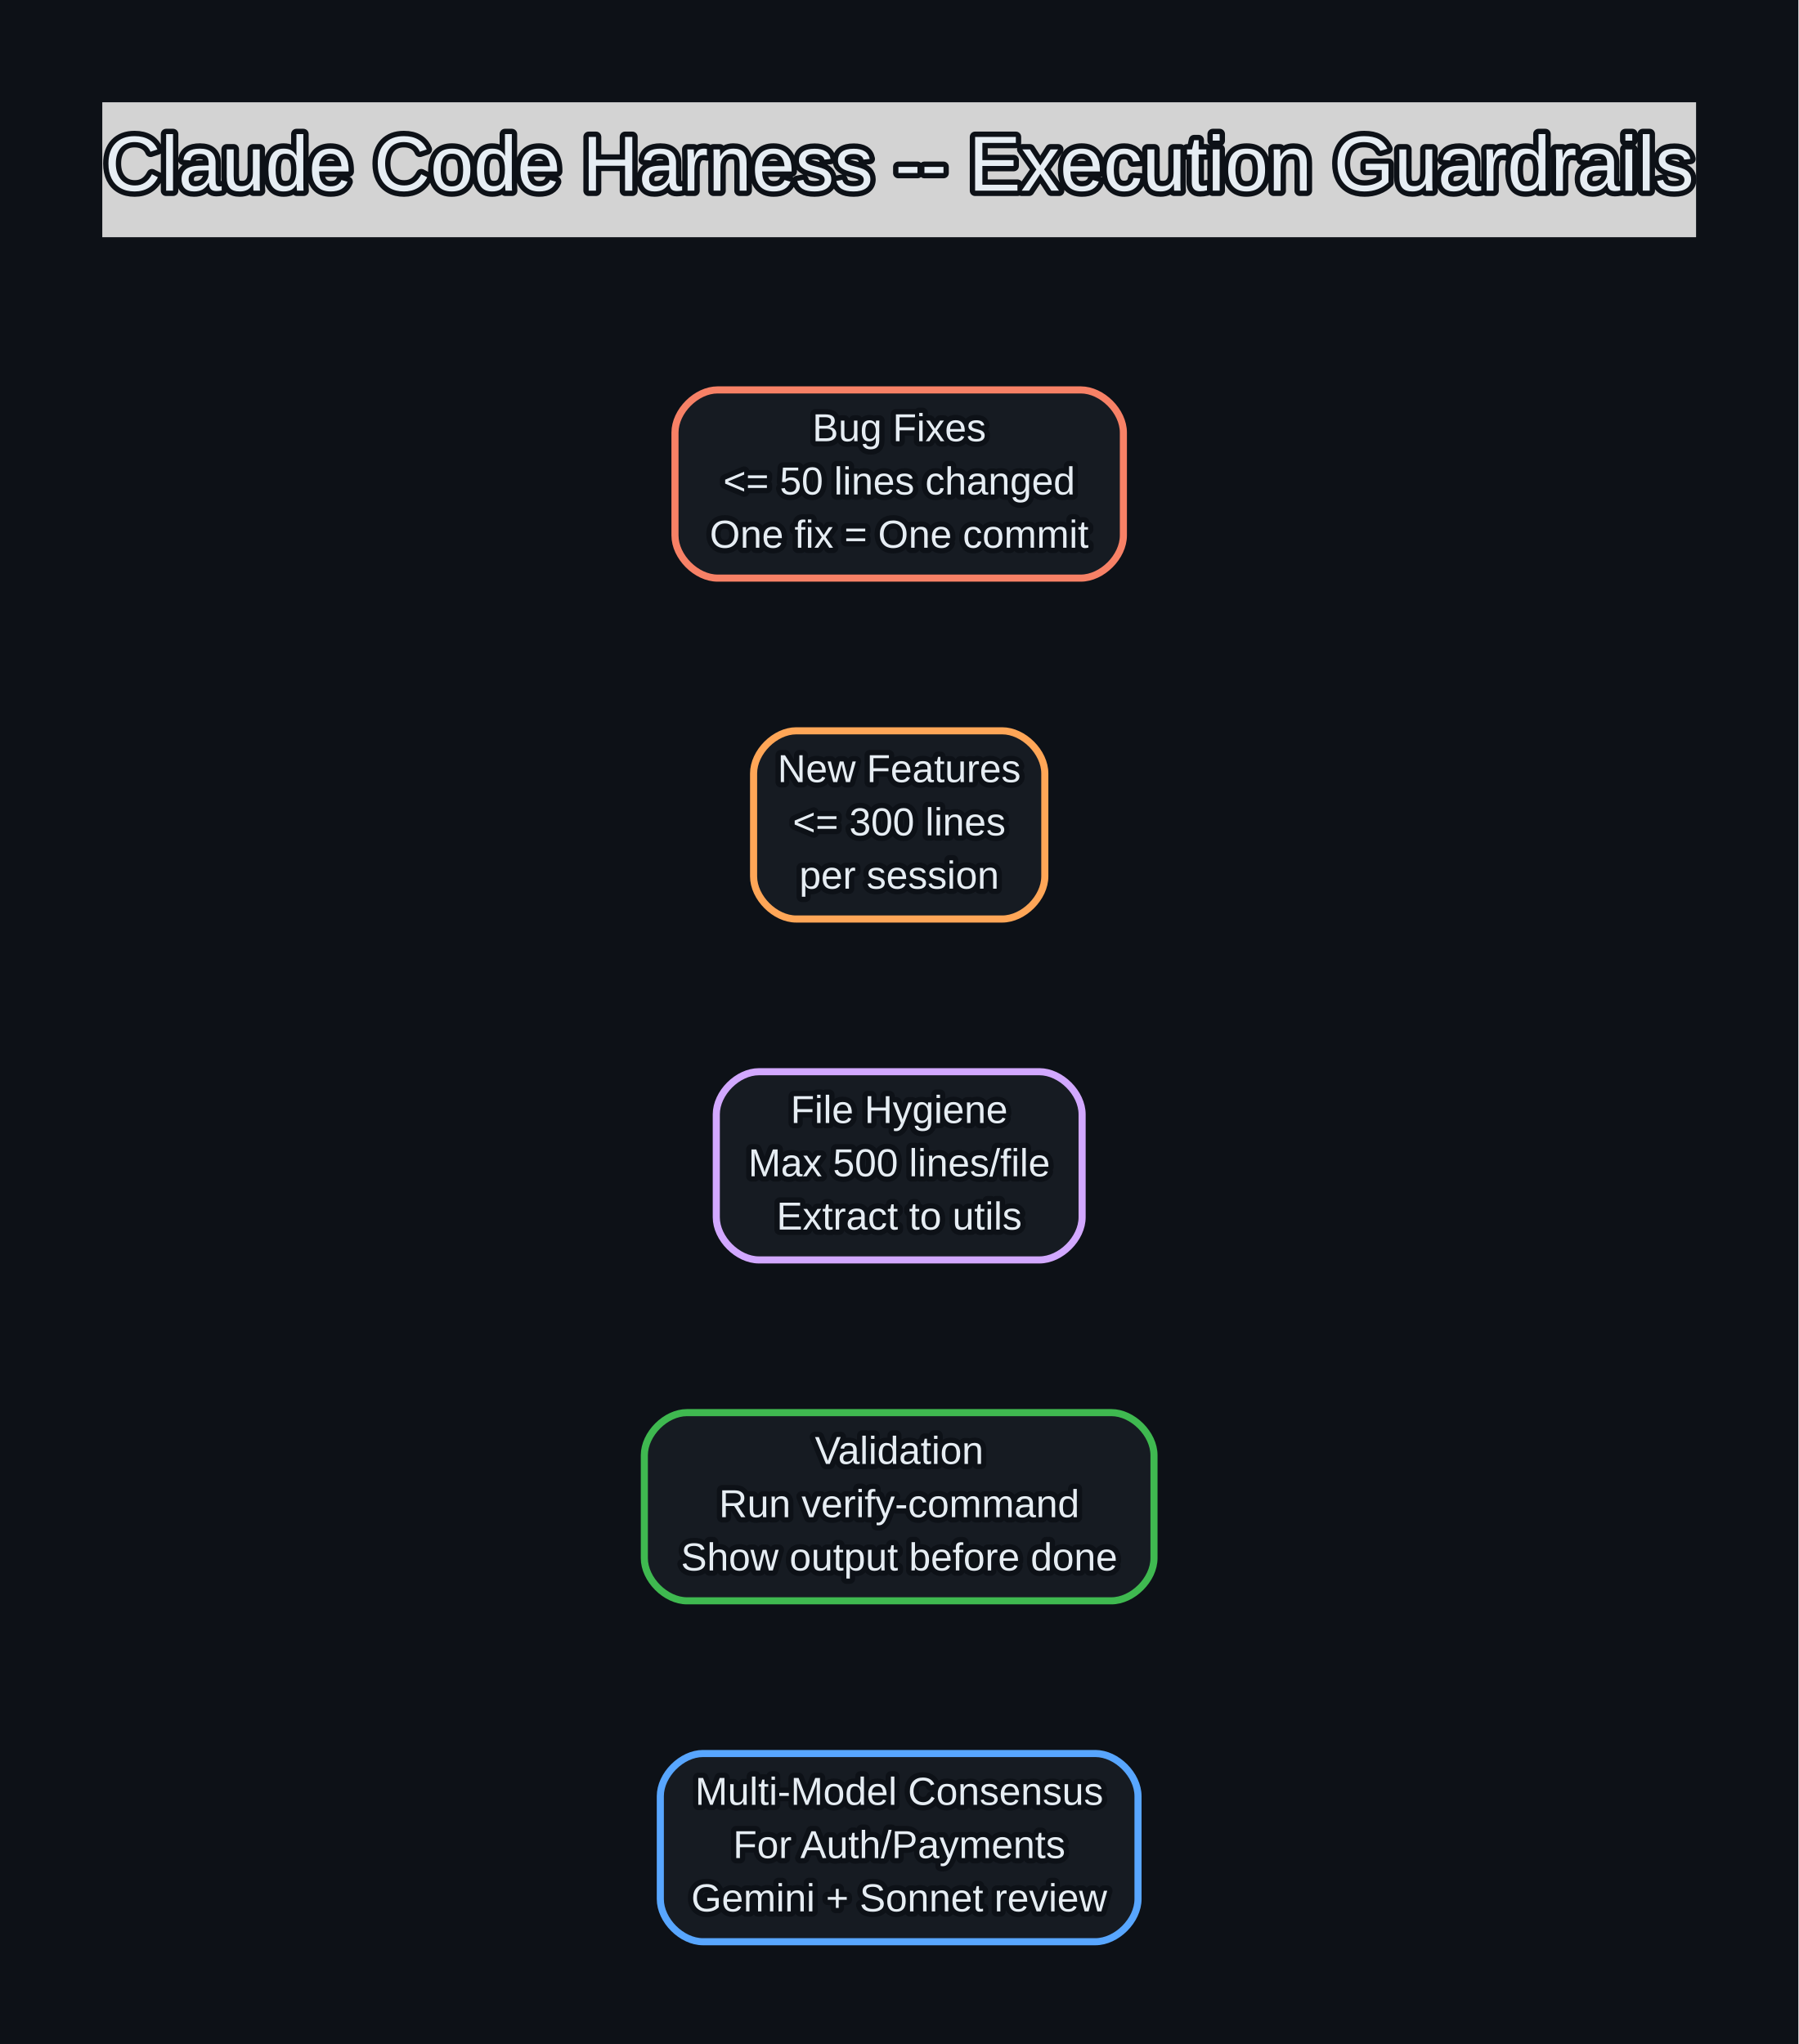
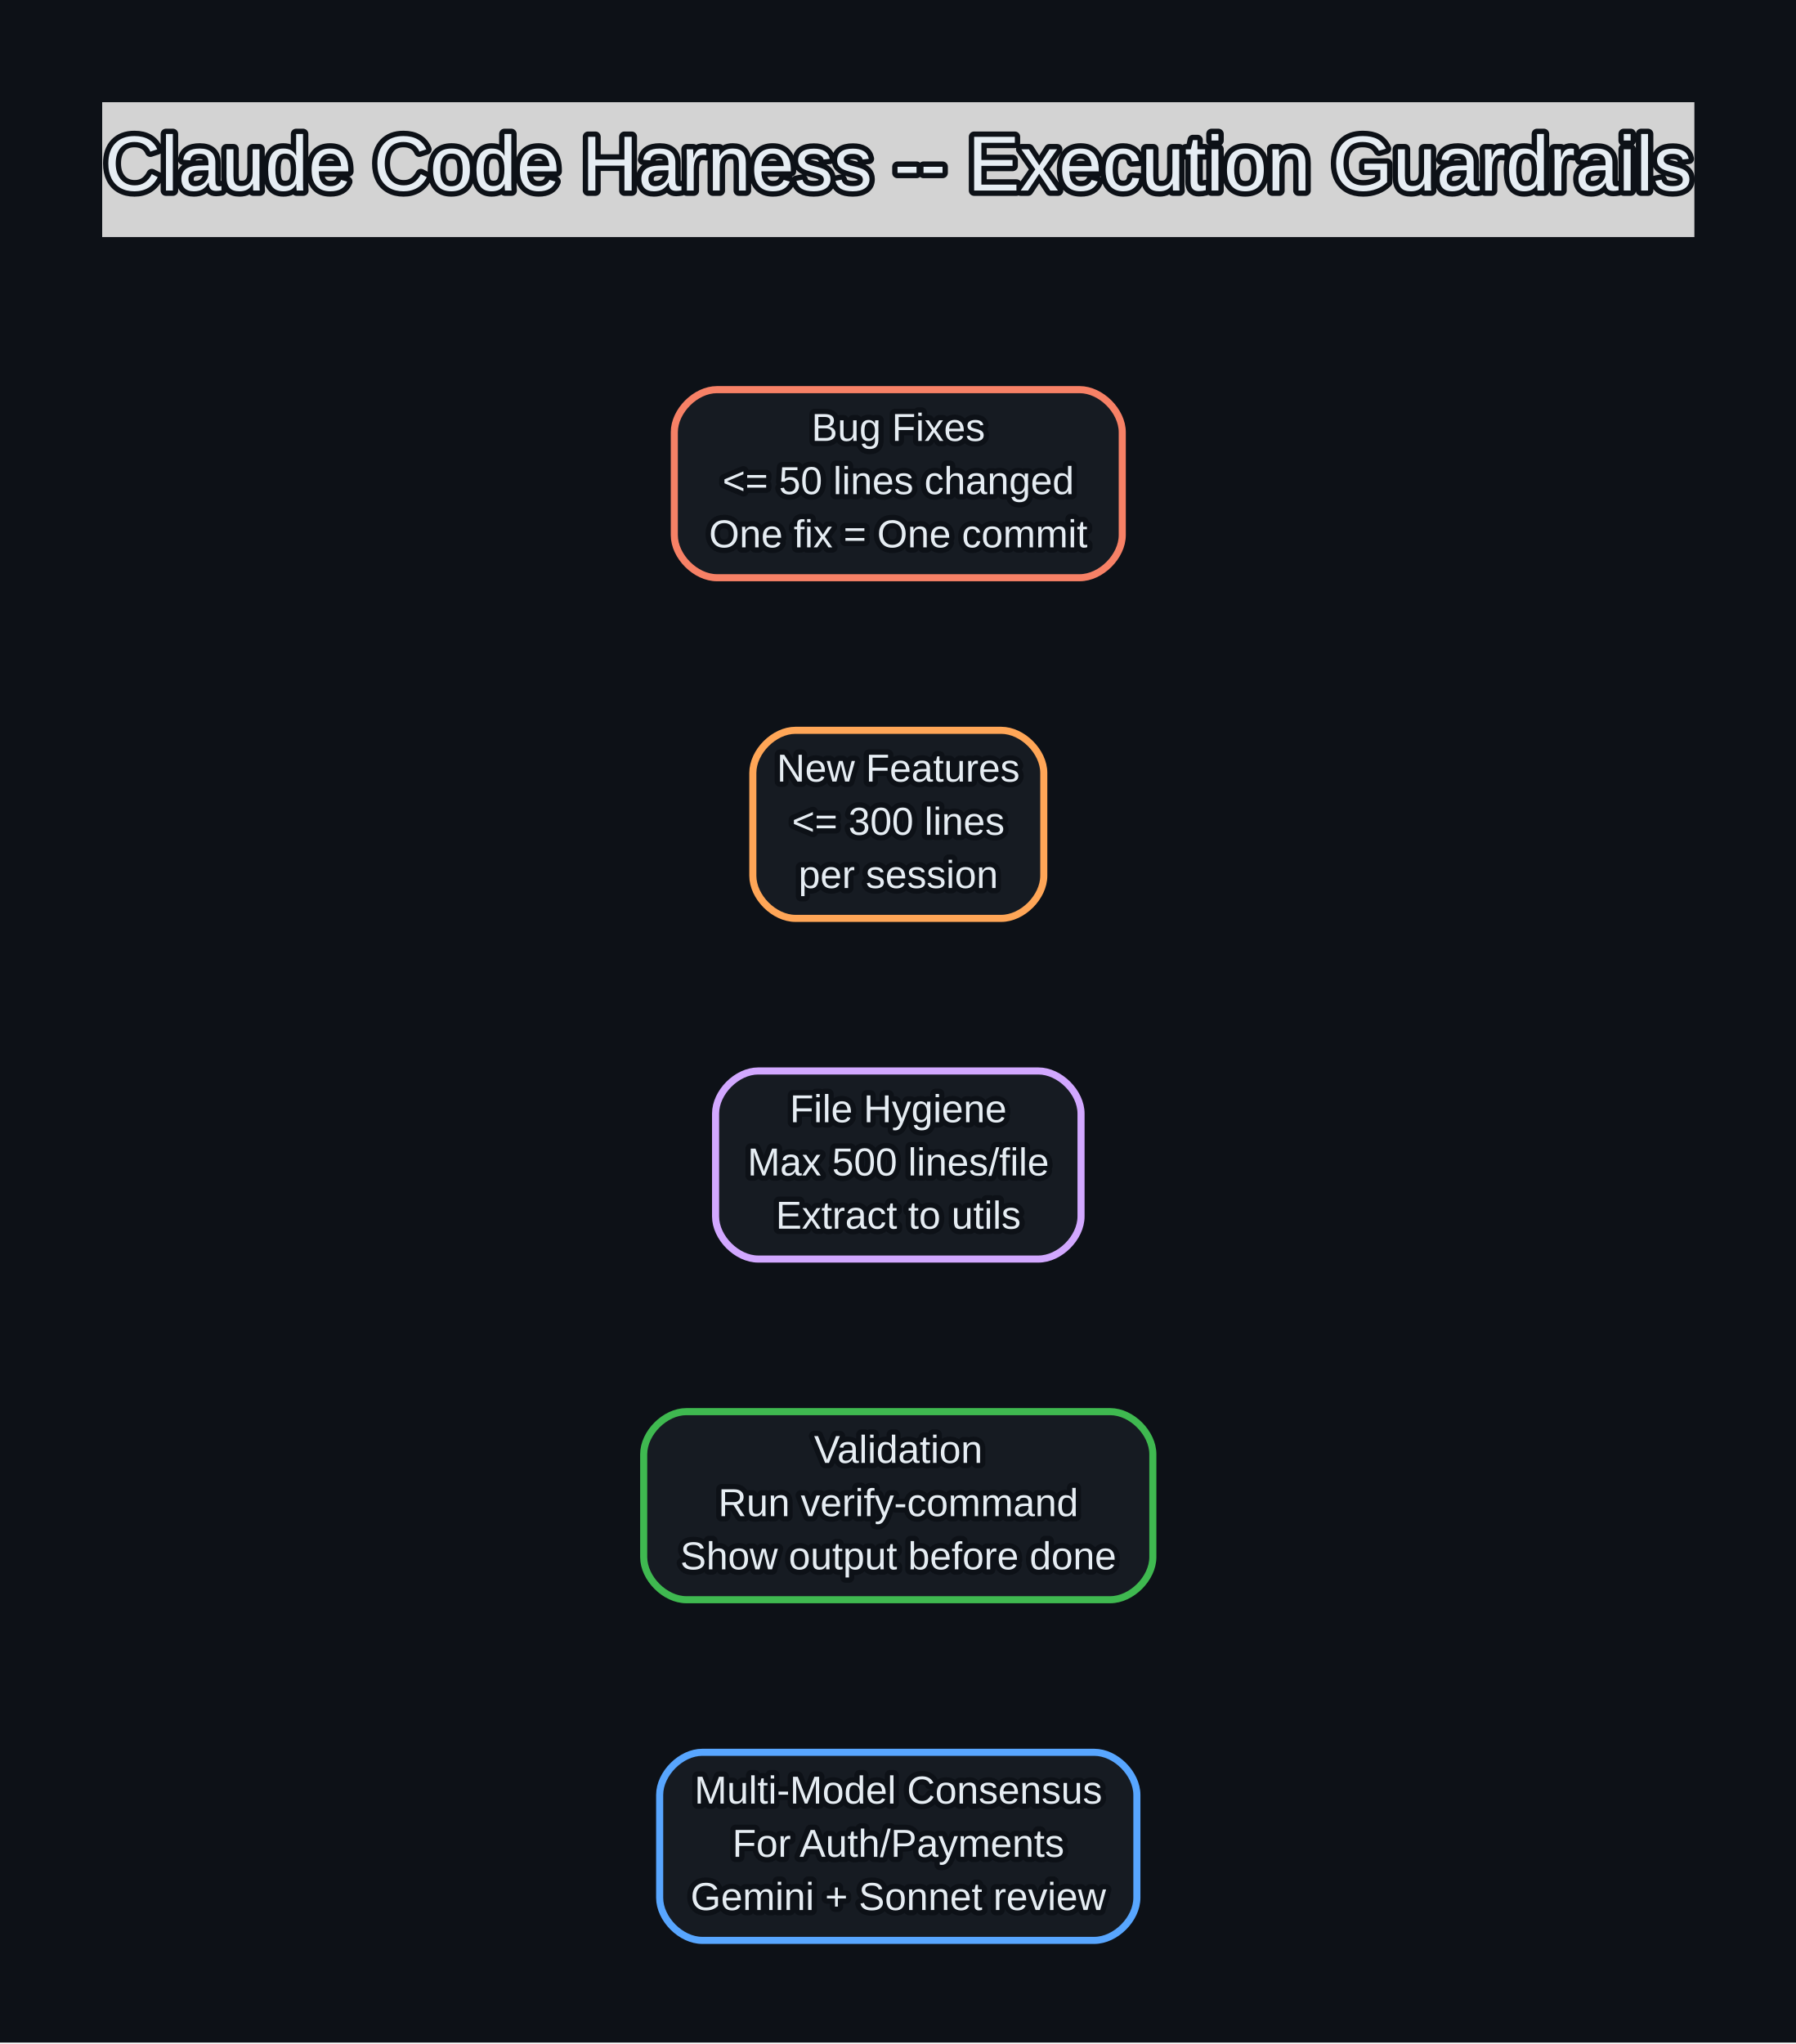
- <svg>
+ <svg xmlns="http://www.w3.org/2000/svg" width="506pt" height="576pt" viewBox="0.00 0.00 506.00 576.00">
  <style>
    text { paint-order: stroke fill; stroke: #0d1117; stroke-width: 3px; stroke-linejoin: round; }
-     </style> width="506pt" height="576pt"
-  viewBox="0.00 0.00 506.00 576.00" xmlns="http://www.w3.org/2000/svg" xmlns:xlink="http://www.w3.org/1999/xlink"&gt;
- <g id="graph0" class="graph" transform="scale(1 1) rotate(0) translate(28.8 546.8)">
+ </style>
+   <g id="graph0" class="graph" transform="scale(1 1) rotate(0) translate(28.8 546.8)">
    <polygon fill="#0d1117" stroke="none" points="-28.8,28.8 -28.8,-546.8 477.55,-546.8 477.55,28.8 -28.8,28.8" />
    <g id="node1" class="node">
      <polygon fill="lightgrey" stroke="none" points="448.75,-518 0,-518 0,-480 448.75,-480 448.75,-518" />
      <text xml:space="preserve" text-anchor="middle" x="224.38" y="-493.1" font-family="Segoe UI Bold, Arial, sans-serif" font-size="22.00" fill="#e6edf3">Claude Code Harness -- Execution Guardrails</text>
    </g>
    <g id="node2" class="node">
      <path fill="#161b22" stroke="#f78166" stroke-width="2" d="M275.5,-437C275.5,-437 173.25,-437 173.25,-437 167.25,-437 161.25,-431 161.25,-425 161.25,-425 161.25,-396 161.25,-396 161.25,-390 167.25,-384 173.25,-384 173.25,-384 275.5,-384 275.5,-384 281.5,-384 287.5,-390 287.5,-396 287.5,-396 287.5,-425 287.5,-425 287.5,-431 281.5,-437 275.5,-437" />
      <text xml:space="preserve" text-anchor="middle" x="224.38" y="-422.55" font-family="Segoe UI, Arial, sans-serif" font-size="11.00" fill="#e6edf3">Bug Fixes</text>
      <text xml:space="preserve" text-anchor="middle" x="224.38" y="-407.55" font-family="Segoe UI, Arial, sans-serif" font-size="11.00" fill="#e6edf3">&lt;= 50 lines changed</text>
      <text xml:space="preserve" text-anchor="middle" x="224.38" y="-392.55" font-family="Segoe UI, Arial, sans-serif" font-size="11.00" fill="#e6edf3">One fix = One commit</text>
    </g>
    <g id="node3" class="node">
      <path fill="#161b22" stroke="#ffa657" stroke-width="2" d="M253.38,-341C253.38,-341 195.38,-341 195.38,-341 189.38,-341 183.38,-335 183.38,-329 183.38,-329 183.38,-300 183.38,-300 183.38,-294 189.38,-288 195.38,-288 195.38,-288 253.38,-288 253.38,-288 259.38,-288 265.38,-294 265.38,-300 265.38,-300 265.38,-329 265.38,-329 265.38,-335 259.38,-341 253.38,-341" />
      <text xml:space="preserve" text-anchor="middle" x="224.38" y="-326.55" font-family="Segoe UI, Arial, sans-serif" font-size="11.00" fill="#e6edf3">New Features</text>
      <text xml:space="preserve" text-anchor="middle" x="224.38" y="-311.55" font-family="Segoe UI, Arial, sans-serif" font-size="11.00" fill="#e6edf3">&lt;= 300 lines</text>
      <text xml:space="preserve" text-anchor="middle" x="224.38" y="-296.55" font-family="Segoe UI, Arial, sans-serif" font-size="11.00" fill="#e6edf3">per session</text>
    </g>
    <g id="node4" class="node">
      <path fill="#161b22" stroke="#d2a8ff" stroke-width="2" d="M263.88,-245C263.88,-245 184.88,-245 184.88,-245 178.88,-245 172.88,-239 172.88,-233 172.88,-233 172.88,-204 172.88,-204 172.88,-198 178.88,-192 184.88,-192 184.88,-192 263.88,-192 263.88,-192 269.88,-192 275.88,-198 275.88,-204 275.88,-204 275.88,-233 275.88,-233 275.88,-239 269.88,-245 263.88,-245" />
      <text xml:space="preserve" text-anchor="middle" x="224.38" y="-230.55" font-family="Segoe UI, Arial, sans-serif" font-size="11.00" fill="#e6edf3">File Hygiene</text>
      <text xml:space="preserve" text-anchor="middle" x="224.38" y="-215.55" font-family="Segoe UI, Arial, sans-serif" font-size="11.00" fill="#e6edf3">Max 500 lines/file</text>
      <text xml:space="preserve" text-anchor="middle" x="224.38" y="-200.55" font-family="Segoe UI, Arial, sans-serif" font-size="11.00" fill="#e6edf3">Extract to utils</text>
    </g>
    <g id="node5" class="node">
      <path fill="#161b22" stroke="#3fb950" stroke-width="2" d="M284.12,-149C284.12,-149 164.62,-149 164.62,-149 158.62,-149 152.62,-143 152.62,-137 152.62,-137 152.62,-108 152.62,-108 152.62,-102 158.62,-96 164.62,-96 164.62,-96 284.12,-96 284.12,-96 290.12,-96 296.12,-102 296.12,-108 296.12,-108 296.12,-137 296.12,-137 296.12,-143 290.12,-149 284.12,-149" />
      <text xml:space="preserve" text-anchor="middle" x="224.38" y="-134.55" font-family="Segoe UI, Arial, sans-serif" font-size="11.00" fill="#e6edf3">Validation</text>
      <text xml:space="preserve" text-anchor="middle" x="224.38" y="-119.55" font-family="Segoe UI, Arial, sans-serif" font-size="11.00" fill="#e6edf3">Run verify-command</text>
      <text xml:space="preserve" text-anchor="middle" x="224.38" y="-104.55" font-family="Segoe UI, Arial, sans-serif" font-size="11.00" fill="#e6edf3">Show output before done</text>
    </g>
    <g id="node6" class="node">
      <path fill="#161b22" stroke="#58a6ff" stroke-width="2" d="M279.62,-53C279.62,-53 169.12,-53 169.12,-53 163.12,-53 157.12,-47 157.12,-41 157.12,-41 157.12,-12 157.12,-12 157.12,-6 163.12,0 169.12,0 169.12,0 279.62,0 279.62,0 285.62,0 291.62,-6 291.62,-12 291.62,-12 291.62,-41 291.62,-41 291.62,-47 285.62,-53 279.62,-53" />
      <text xml:space="preserve" text-anchor="middle" x="224.38" y="-38.55" font-family="Segoe UI, Arial, sans-serif" font-size="11.00" fill="#e6edf3">Multi-Model Consensus</text>
      <text xml:space="preserve" text-anchor="middle" x="224.38" y="-23.55" font-family="Segoe UI, Arial, sans-serif" font-size="11.00" fill="#e6edf3">For Auth/Payments</text>
      <text xml:space="preserve" text-anchor="middle" x="224.38" y="-8.55" font-family="Segoe UI, Arial, sans-serif" font-size="11.00" fill="#e6edf3">Gemini + Sonnet review</text>
    </g>
  </g>
</svg>
